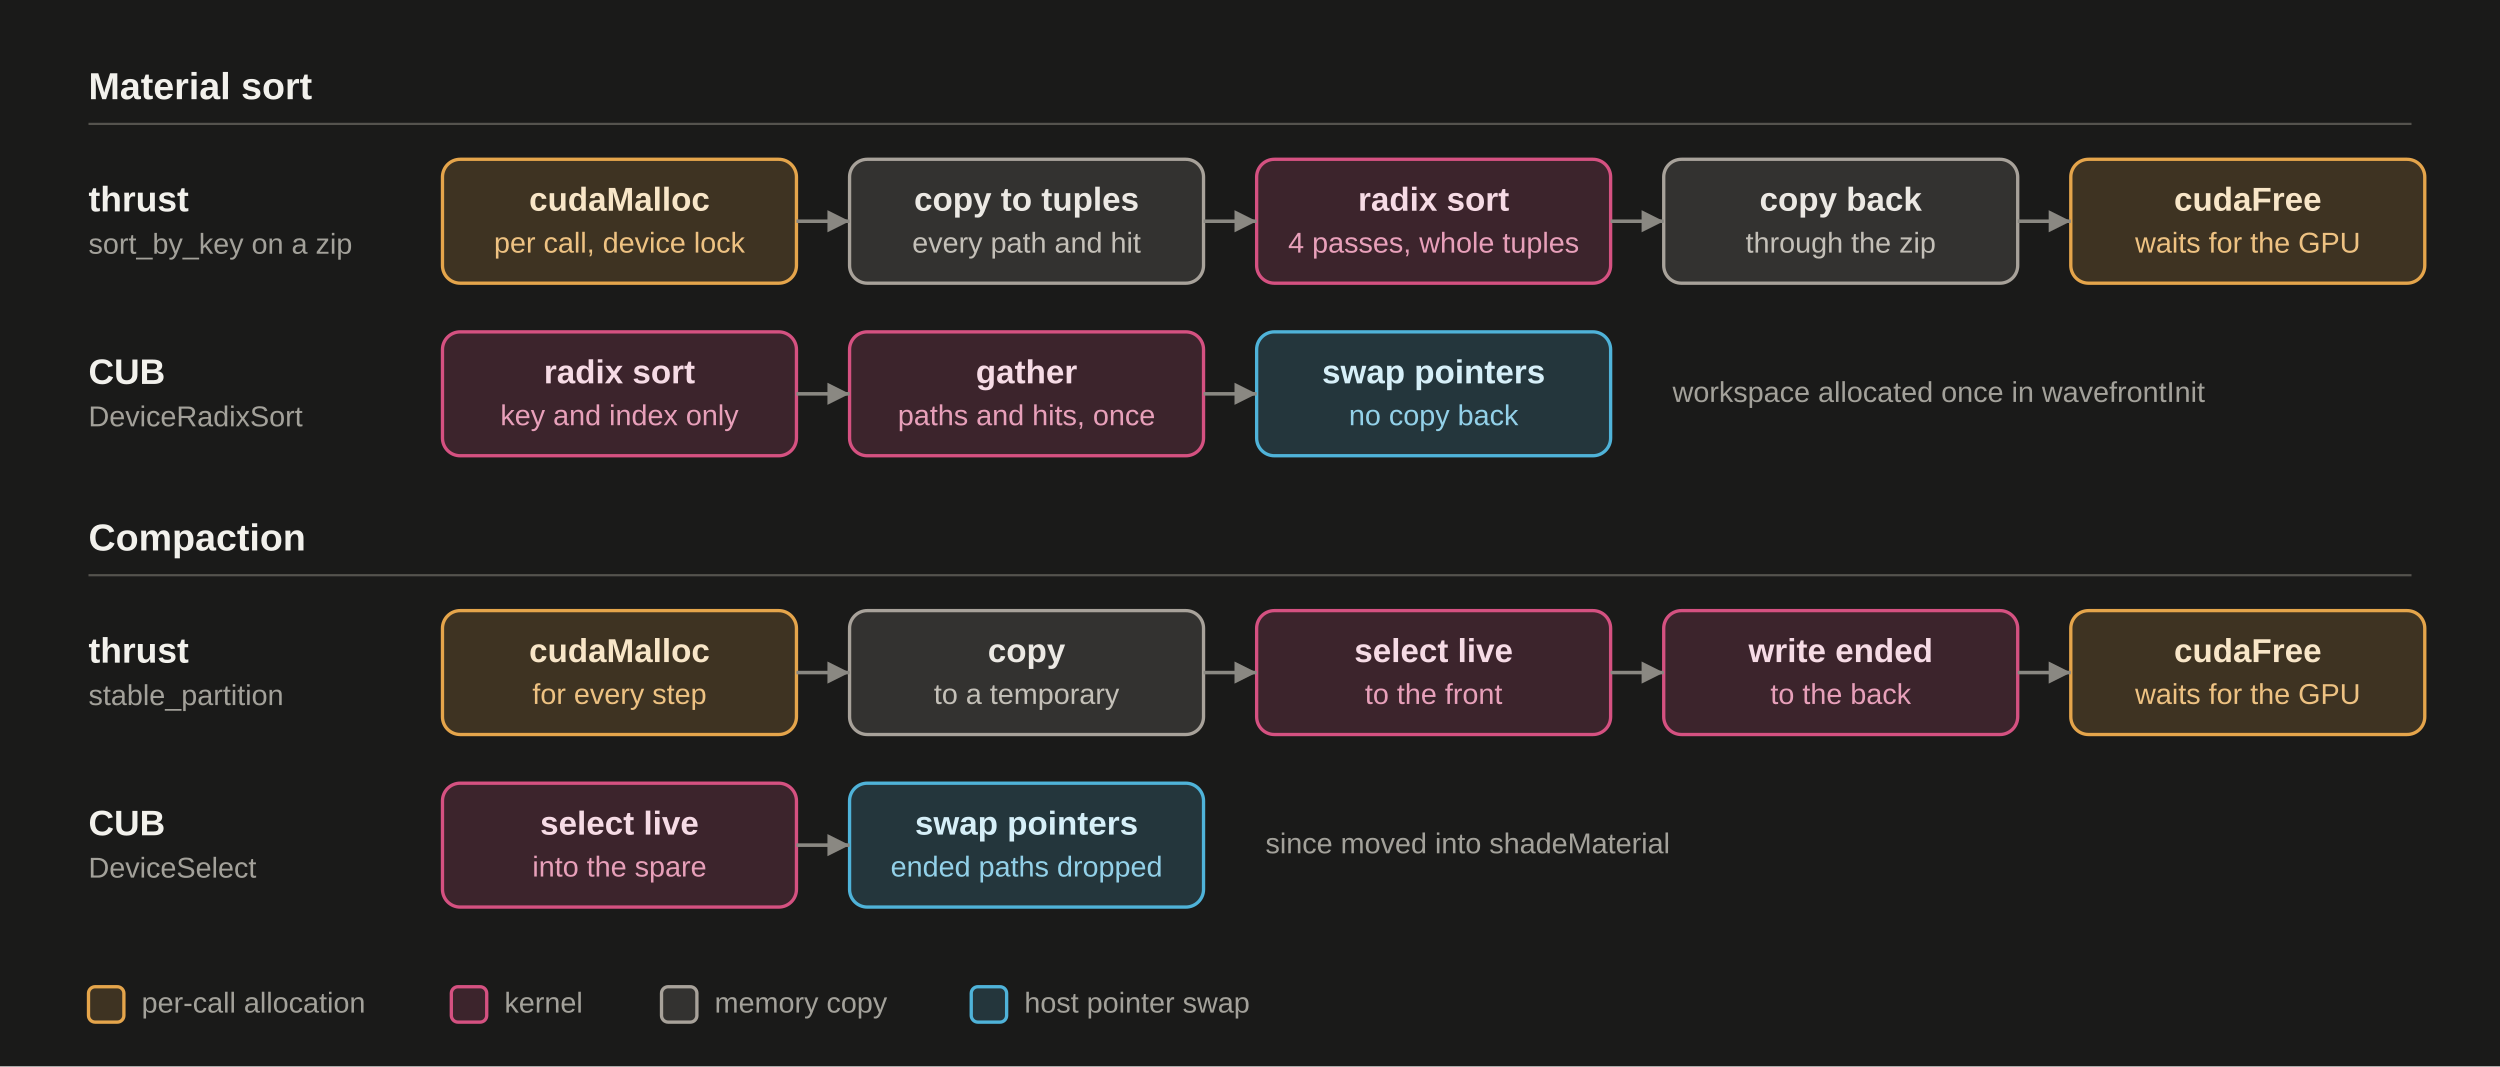
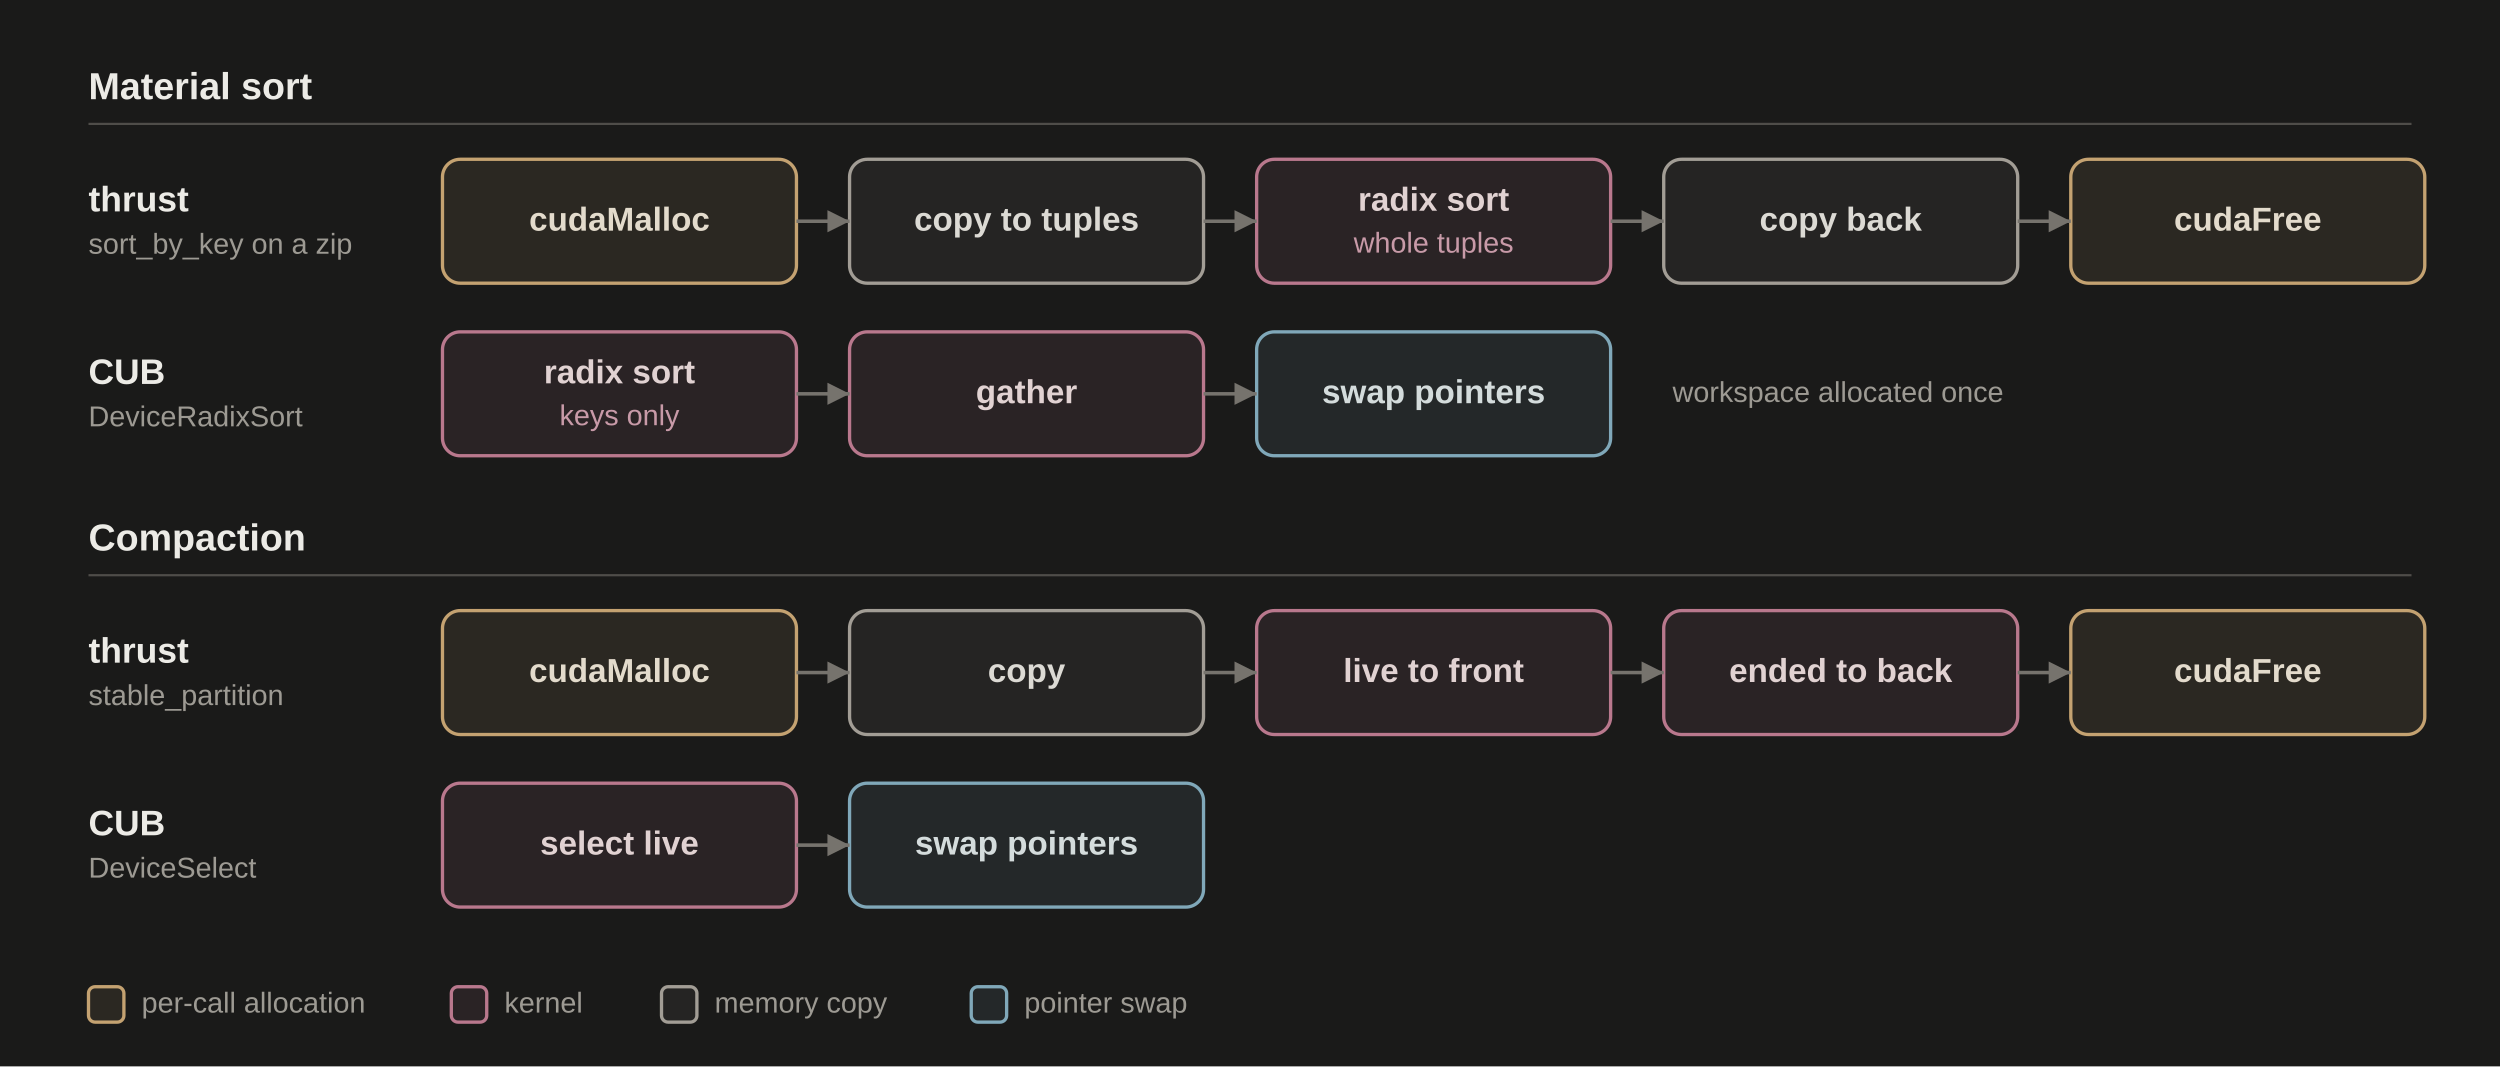
<svg xmlns="http://www.w3.org/2000/svg" width="1130" height="482" viewBox="0 0 1130 482" font-family="'Segoe UI', Arial, sans-serif">
  <defs>
-     <marker id="head8a8882" viewBox="0 0 10 10" refX="10" refY="5" markerWidth="10" markerHeight="10" markerUnits="userSpaceOnUse" orient="auto">
-       <path d="M0 0 L10 5 L0 10 z" fill="#8a8882" />
+     <marker id="head76736d" viewBox="0 0 10 10" refX="10" refY="5" markerWidth="10" markerHeight="10" markerUnits="userSpaceOnUse" orient="auto">
+       <path d="M0 0 L10 5 L0 10 z" fill="#76736d" />
    </marker>
  </defs>
  <rect width="1130" height="482" fill="#1a1a19" />
-   <text x="40" y="40" font-size="17" font-weight="600" fill="#f2f1ec" text-anchor="start" dominant-baseline="middle">Material sort</text>
-   <line x1="40" y1="56" x2="1090" y2="56" stroke="#55534e" stroke-width="1" />
-   <text x="40" y="91.0" font-size="16" font-weight="600" fill="#f2f1ec" text-anchor="start" dominant-baseline="middle">thrust</text>
-   <text x="40" y="111.0" font-size="13" font-weight="400" fill="#a3a19a" text-anchor="start" dominant-baseline="middle">sort_by_key on a zip</text>
-   <rect x="200" y="72" width="160" height="56" rx="8" fill="#3e3322" stroke="#e5a54b" stroke-width="1.5" />
-   <text x="280.0" y="91.0" font-size="15" font-weight="600" fill="#f8e6c8" text-anchor="middle" dominant-baseline="middle">cudaMalloc</text>
-   <text x="280.0" y="110.5" font-size="13" font-weight="400" fill="#eec282" text-anchor="middle" dominant-baseline="middle">per call, device lock</text>
-   <rect x="384" y="72" width="160" height="56" rx="8" fill="#333230" stroke="#a8a29a" stroke-width="1.5" />
-   <text x="464.0" y="91.0" font-size="15" font-weight="600" fill="#ece9e4" text-anchor="middle" dominant-baseline="middle">copy to tuples</text>
-   <text x="464.0" y="110.5" font-size="13" font-weight="400" fill="#c4c0b8" text-anchor="middle" dominant-baseline="middle">every path and hit</text>
-   <path d="M360 100.0 L384 100.0" fill="none" stroke="#8a8882" stroke-width="1.6" stroke-linejoin="round" marker-end="url(#head8a8882)" />
-   <rect x="568" y="72" width="160" height="56" rx="8" fill="#3c242c" stroke="#d55181" stroke-width="1.5" />
-   <text x="648.0" y="91.0" font-size="15" font-weight="600" fill="#f6dbe5" text-anchor="middle" dominant-baseline="middle">radix sort</text>
-   <text x="648.0" y="110.5" font-size="13" font-weight="400" fill="#e8a0ba" text-anchor="middle" dominant-baseline="middle">4 passes, whole tuples</text>
-   <path d="M544 100.0 L568 100.0" fill="none" stroke="#8a8882" stroke-width="1.6" stroke-linejoin="round" marker-end="url(#head8a8882)" />
-   <rect x="752" y="72" width="160" height="56" rx="8" fill="#333230" stroke="#a8a29a" stroke-width="1.5" />
-   <text x="832.0" y="91.0" font-size="15" font-weight="600" fill="#ece9e4" text-anchor="middle" dominant-baseline="middle">copy back</text>
-   <text x="832.0" y="110.5" font-size="13" font-weight="400" fill="#c4c0b8" text-anchor="middle" dominant-baseline="middle">through the zip</text>
-   <path d="M728 100.0 L752 100.0" fill="none" stroke="#8a8882" stroke-width="1.6" stroke-linejoin="round" marker-end="url(#head8a8882)" />
-   <rect x="936" y="72" width="160" height="56" rx="8" fill="#3e3322" stroke="#e5a54b" stroke-width="1.5" />
-   <text x="1016.0" y="91.0" font-size="15" font-weight="600" fill="#f8e6c8" text-anchor="middle" dominant-baseline="middle">cudaFree</text>
-   <text x="1016.0" y="110.5" font-size="13" font-weight="400" fill="#eec282" text-anchor="middle" dominant-baseline="middle">waits for the GPU</text>
-   <path d="M912 100.0 L936 100.0" fill="none" stroke="#8a8882" stroke-width="1.6" stroke-linejoin="round" marker-end="url(#head8a8882)" />
-   <text x="40" y="169.0" font-size="16" font-weight="600" fill="#f2f1ec" text-anchor="start" dominant-baseline="middle">CUB</text>
-   <text x="40" y="189.0" font-size="13" font-weight="400" fill="#a3a19a" text-anchor="start" dominant-baseline="middle">DeviceRadixSort</text>
-   <rect x="200" y="150" width="160" height="56" rx="8" fill="#3c242c" stroke="#d55181" stroke-width="1.5" />
-   <text x="280.0" y="169.0" font-size="15" font-weight="600" fill="#f6dbe5" text-anchor="middle" dominant-baseline="middle">radix sort</text>
-   <text x="280.0" y="188.5" font-size="13" font-weight="400" fill="#e8a0ba" text-anchor="middle" dominant-baseline="middle">key and index only</text>
-   <rect x="384" y="150" width="160" height="56" rx="8" fill="#3c242c" stroke="#d55181" stroke-width="1.5" />
-   <text x="464.0" y="169.0" font-size="15" font-weight="600" fill="#f6dbe5" text-anchor="middle" dominant-baseline="middle">gather</text>
-   <text x="464.0" y="188.5" font-size="13" font-weight="400" fill="#e8a0ba" text-anchor="middle" dominant-baseline="middle">paths and hits, once</text>
-   <path d="M360 178.0 L384 178.0" fill="none" stroke="#8a8882" stroke-width="1.6" stroke-linejoin="round" marker-end="url(#head8a8882)" />
-   <rect x="568" y="150" width="160" height="56" rx="8" fill="#24363c" stroke="#4fb3d9" stroke-width="1.5" />
-   <text x="648.0" y="169.0" font-size="15" font-weight="600" fill="#d6eff8" text-anchor="middle" dominant-baseline="middle">swap pointers</text>
-   <text x="648.0" y="188.5" font-size="13" font-weight="400" fill="#93d1e9" text-anchor="middle" dominant-baseline="middle">no copy back</text>
-   <path d="M544 178.0 L568 178.0" fill="none" stroke="#8a8882" stroke-width="1.6" stroke-linejoin="round" marker-end="url(#head8a8882)" />
-   <text x="756" y="178.0" font-size="13" font-weight="400" fill="#a3a19a" text-anchor="start" dominant-baseline="middle">workspace allocated once in wavefrontInit</text>
-   <text x="40" y="244" font-size="17" font-weight="600" fill="#f2f1ec" text-anchor="start" dominant-baseline="middle">Compaction</text>
-   <line x1="40" y1="260" x2="1090" y2="260" stroke="#55534e" stroke-width="1" />
-   <text x="40" y="295.0" font-size="16" font-weight="600" fill="#f2f1ec" text-anchor="start" dominant-baseline="middle">thrust</text>
-   <text x="40" y="315.0" font-size="13" font-weight="400" fill="#a3a19a" text-anchor="start" dominant-baseline="middle">stable_partition</text>
-   <rect x="200" y="276" width="160" height="56" rx="8" fill="#3e3322" stroke="#e5a54b" stroke-width="1.5" />
-   <text x="280.0" y="295.0" font-size="15" font-weight="600" fill="#f8e6c8" text-anchor="middle" dominant-baseline="middle">cudaMalloc</text>
-   <text x="280.0" y="314.5" font-size="13" font-weight="400" fill="#eec282" text-anchor="middle" dominant-baseline="middle">for every step</text>
-   <rect x="384" y="276" width="160" height="56" rx="8" fill="#333230" stroke="#a8a29a" stroke-width="1.5" />
-   <text x="464.0" y="295.0" font-size="15" font-weight="600" fill="#ece9e4" text-anchor="middle" dominant-baseline="middle">copy</text>
-   <text x="464.0" y="314.5" font-size="13" font-weight="400" fill="#c4c0b8" text-anchor="middle" dominant-baseline="middle">to a temporary</text>
-   <path d="M360 304.0 L384 304.0" fill="none" stroke="#8a8882" stroke-width="1.6" stroke-linejoin="round" marker-end="url(#head8a8882)" />
-   <rect x="568" y="276" width="160" height="56" rx="8" fill="#3c242c" stroke="#d55181" stroke-width="1.5" />
-   <text x="648.0" y="295.0" font-size="15" font-weight="600" fill="#f6dbe5" text-anchor="middle" dominant-baseline="middle">select live</text>
-   <text x="648.0" y="314.5" font-size="13" font-weight="400" fill="#e8a0ba" text-anchor="middle" dominant-baseline="middle">to the front</text>
-   <path d="M544 304.0 L568 304.0" fill="none" stroke="#8a8882" stroke-width="1.6" stroke-linejoin="round" marker-end="url(#head8a8882)" />
-   <rect x="752" y="276" width="160" height="56" rx="8" fill="#3c242c" stroke="#d55181" stroke-width="1.5" />
-   <text x="832.0" y="295.0" font-size="15" font-weight="600" fill="#f6dbe5" text-anchor="middle" dominant-baseline="middle">write ended</text>
-   <text x="832.0" y="314.5" font-size="13" font-weight="400" fill="#e8a0ba" text-anchor="middle" dominant-baseline="middle">to the back</text>
-   <path d="M728 304.0 L752 304.0" fill="none" stroke="#8a8882" stroke-width="1.6" stroke-linejoin="round" marker-end="url(#head8a8882)" />
-   <rect x="936" y="276" width="160" height="56" rx="8" fill="#3e3322" stroke="#e5a54b" stroke-width="1.5" />
-   <text x="1016.0" y="295.0" font-size="15" font-weight="600" fill="#f8e6c8" text-anchor="middle" dominant-baseline="middle">cudaFree</text>
-   <text x="1016.0" y="314.5" font-size="13" font-weight="400" fill="#eec282" text-anchor="middle" dominant-baseline="middle">waits for the GPU</text>
-   <path d="M912 304.0 L936 304.0" fill="none" stroke="#8a8882" stroke-width="1.6" stroke-linejoin="round" marker-end="url(#head8a8882)" />
-   <text x="40" y="373.0" font-size="16" font-weight="600" fill="#f2f1ec" text-anchor="start" dominant-baseline="middle">CUB</text>
-   <text x="40" y="393.0" font-size="13" font-weight="400" fill="#a3a19a" text-anchor="start" dominant-baseline="middle">DeviceSelect</text>
-   <rect x="200" y="354" width="160" height="56" rx="8" fill="#3c242c" stroke="#d55181" stroke-width="1.5" />
-   <text x="280.0" y="373.0" font-size="15" font-weight="600" fill="#f6dbe5" text-anchor="middle" dominant-baseline="middle">select live</text>
-   <text x="280.0" y="392.5" font-size="13" font-weight="400" fill="#e8a0ba" text-anchor="middle" dominant-baseline="middle">into the spare</text>
-   <rect x="384" y="354" width="160" height="56" rx="8" fill="#24363c" stroke="#4fb3d9" stroke-width="1.5" />
-   <text x="464.0" y="373.0" font-size="15" font-weight="600" fill="#d6eff8" text-anchor="middle" dominant-baseline="middle">swap pointers</text>
-   <text x="464.0" y="392.5" font-size="13" font-weight="400" fill="#93d1e9" text-anchor="middle" dominant-baseline="middle">ended paths dropped</text>
-   <path d="M360 382.0 L384 382.0" fill="none" stroke="#8a8882" stroke-width="1.6" stroke-linejoin="round" marker-end="url(#head8a8882)" />
-   <text x="572" y="382.0" font-size="13" font-weight="400" fill="#a3a19a" text-anchor="start" dominant-baseline="middle">since moved into shadeMaterial</text>
-   <rect x="40" y="446" width="16" height="16" rx="3" fill="#3e3322" stroke="#e5a54b" stroke-width="1.5" />
-   <text x="64" y="454" font-size="13" font-weight="400" fill="#a3a19a" text-anchor="start" dominant-baseline="middle">per-call allocation</text>
-   <rect x="204.0" y="446" width="16" height="16" rx="3" fill="#3c242c" stroke="#d55181" stroke-width="1.5" />
-   <text x="228.0" y="454" font-size="13" font-weight="400" fill="#a3a19a" text-anchor="start" dominant-baseline="middle">kernel</text>
-   <rect x="299.0" y="446" width="16" height="16" rx="3" fill="#333230" stroke="#a8a29a" stroke-width="1.5" />
-   <text x="323.0" y="454" font-size="13" font-weight="400" fill="#a3a19a" text-anchor="start" dominant-baseline="middle">memory copy</text>
-   <rect x="439.0" y="446" width="16" height="16" rx="3" fill="#24363c" stroke="#4fb3d9" stroke-width="1.5" />
-   <text x="463.0" y="454" font-size="13" font-weight="400" fill="#a3a19a" text-anchor="start" dominant-baseline="middle">host pointer swap</text>
+   <text x="40" y="40" font-size="17" font-weight="600" fill="#ecebe6" text-anchor="start" dominant-baseline="middle">Material sort</text>
+   <line x1="40" y1="56" x2="1090" y2="56" stroke="#4f4d49" stroke-width="1" />
+   <text x="40" y="91.0" font-size="16" font-weight="600" fill="#ecebe6" text-anchor="start" dominant-baseline="middle">thrust</text>
+   <text x="40" y="111.0" font-size="13" font-weight="400" fill="#9d9a93" text-anchor="start" dominant-baseline="middle">sort_by_key on a zip</text>
+   <rect x="200" y="72" width="160" height="56" rx="8" fill="#2b2822" stroke="#c4a271" stroke-width="1.5" />
+   <text x="280.0" y="100.0" font-size="15" font-weight="600" fill="#e3dbcc" text-anchor="middle" dominant-baseline="middle">cudaMalloc</text>
+   <rect x="384" y="72" width="160" height="56" rx="8" fill="#252423" stroke="#a29d95" stroke-width="1.5" />
+   <text x="464.0" y="100.0" font-size="15" font-weight="600" fill="#dcdad4" text-anchor="middle" dominant-baseline="middle">copy to tuples</text>
+   <path d="M360 100.0 L384 100.0" fill="none" stroke="#76736d" stroke-width="1.6" stroke-linejoin="round" marker-end="url(#head76736d)" />
+   <rect x="568" y="72" width="160" height="56" rx="8" fill="#2a2325" stroke="#b9788d" stroke-width="1.5" />
+   <text x="648.0" y="91.0" font-size="15" font-weight="600" fill="#e1d2d2" text-anchor="middle" dominant-baseline="middle">radix sort</text>
+   <text x="648.0" y="110.5" font-size="13" font-weight="400" fill="#c89aa8" text-anchor="middle" dominant-baseline="middle">whole tuples</text>
+   <path d="M544 100.0 L568 100.0" fill="none" stroke="#76736d" stroke-width="1.6" stroke-linejoin="round" marker-end="url(#head76736d)" />
+   <rect x="752" y="72" width="160" height="56" rx="8" fill="#252423" stroke="#a29d95" stroke-width="1.5" />
+   <text x="832.0" y="100.0" font-size="15" font-weight="600" fill="#dcdad4" text-anchor="middle" dominant-baseline="middle">copy back</text>
+   <path d="M728 100.0 L752 100.0" fill="none" stroke="#76736d" stroke-width="1.6" stroke-linejoin="round" marker-end="url(#head76736d)" />
+   <rect x="936" y="72" width="160" height="56" rx="8" fill="#2b2822" stroke="#c4a271" stroke-width="1.5" />
+   <text x="1016.0" y="100.0" font-size="15" font-weight="600" fill="#e3dbcc" text-anchor="middle" dominant-baseline="middle">cudaFree</text>
+   <path d="M912 100.0 L936 100.0" fill="none" stroke="#76736d" stroke-width="1.6" stroke-linejoin="round" marker-end="url(#head76736d)" />
+   <text x="40" y="169.0" font-size="16" font-weight="600" fill="#ecebe6" text-anchor="start" dominant-baseline="middle">CUB</text>
+   <text x="40" y="189.0" font-size="13" font-weight="400" fill="#9d9a93" text-anchor="start" dominant-baseline="middle">DeviceRadixSort</text>
+   <rect x="200" y="150" width="160" height="56" rx="8" fill="#2a2325" stroke="#b9788d" stroke-width="1.5" />
+   <text x="280.0" y="169.0" font-size="15" font-weight="600" fill="#e1d2d2" text-anchor="middle" dominant-baseline="middle">radix sort</text>
+   <text x="280.0" y="188.5" font-size="13" font-weight="400" fill="#c89aa8" text-anchor="middle" dominant-baseline="middle">keys only</text>
+   <rect x="384" y="150" width="160" height="56" rx="8" fill="#2a2325" stroke="#b9788d" stroke-width="1.5" />
+   <text x="464.0" y="178.0" font-size="15" font-weight="600" fill="#e1d2d2" text-anchor="middle" dominant-baseline="middle">gather</text>
+   <path d="M360 178.0 L384 178.0" fill="none" stroke="#76736d" stroke-width="1.6" stroke-linejoin="round" marker-end="url(#head76736d)" />
+   <rect x="568" y="150" width="160" height="56" rx="8" fill="#242829" stroke="#80a8b9" stroke-width="1.5" />
+   <text x="648.0" y="178.0" font-size="15" font-weight="600" fill="#d4dcdc" text-anchor="middle" dominant-baseline="middle">swap pointers</text>
+   <path d="M544 178.0 L568 178.0" fill="none" stroke="#76736d" stroke-width="1.6" stroke-linejoin="round" marker-end="url(#head76736d)" />
+   <text x="756" y="178.0" font-size="13" font-weight="400" fill="#9d9a93" text-anchor="start" dominant-baseline="middle">workspace allocated once</text>
+   <text x="40" y="244" font-size="17" font-weight="600" fill="#ecebe6" text-anchor="start" dominant-baseline="middle">Compaction</text>
+   <line x1="40" y1="260" x2="1090" y2="260" stroke="#4f4d49" stroke-width="1" />
+   <text x="40" y="295.0" font-size="16" font-weight="600" fill="#ecebe6" text-anchor="start" dominant-baseline="middle">thrust</text>
+   <text x="40" y="315.0" font-size="13" font-weight="400" fill="#9d9a93" text-anchor="start" dominant-baseline="middle">stable_partition</text>
+   <rect x="200" y="276" width="160" height="56" rx="8" fill="#2b2822" stroke="#c4a271" stroke-width="1.5" />
+   <text x="280.0" y="304.0" font-size="15" font-weight="600" fill="#e3dbcc" text-anchor="middle" dominant-baseline="middle">cudaMalloc</text>
+   <rect x="384" y="276" width="160" height="56" rx="8" fill="#252423" stroke="#a29d95" stroke-width="1.5" />
+   <text x="464.0" y="304.0" font-size="15" font-weight="600" fill="#dcdad4" text-anchor="middle" dominant-baseline="middle">copy</text>
+   <path d="M360 304.0 L384 304.0" fill="none" stroke="#76736d" stroke-width="1.6" stroke-linejoin="round" marker-end="url(#head76736d)" />
+   <rect x="568" y="276" width="160" height="56" rx="8" fill="#2a2325" stroke="#b9788d" stroke-width="1.5" />
+   <text x="648.0" y="304.0" font-size="15" font-weight="600" fill="#e1d2d2" text-anchor="middle" dominant-baseline="middle">live to front</text>
+   <path d="M544 304.0 L568 304.0" fill="none" stroke="#76736d" stroke-width="1.6" stroke-linejoin="round" marker-end="url(#head76736d)" />
+   <rect x="752" y="276" width="160" height="56" rx="8" fill="#2a2325" stroke="#b9788d" stroke-width="1.5" />
+   <text x="832.0" y="304.0" font-size="15" font-weight="600" fill="#e1d2d2" text-anchor="middle" dominant-baseline="middle">ended to back</text>
+   <path d="M728 304.0 L752 304.0" fill="none" stroke="#76736d" stroke-width="1.6" stroke-linejoin="round" marker-end="url(#head76736d)" />
+   <rect x="936" y="276" width="160" height="56" rx="8" fill="#2b2822" stroke="#c4a271" stroke-width="1.5" />
+   <text x="1016.0" y="304.0" font-size="15" font-weight="600" fill="#e3dbcc" text-anchor="middle" dominant-baseline="middle">cudaFree</text>
+   <path d="M912 304.0 L936 304.0" fill="none" stroke="#76736d" stroke-width="1.6" stroke-linejoin="round" marker-end="url(#head76736d)" />
+   <text x="40" y="373.0" font-size="16" font-weight="600" fill="#ecebe6" text-anchor="start" dominant-baseline="middle">CUB</text>
+   <text x="40" y="393.0" font-size="13" font-weight="400" fill="#9d9a93" text-anchor="start" dominant-baseline="middle">DeviceSelect</text>
+   <rect x="200" y="354" width="160" height="56" rx="8" fill="#2a2325" stroke="#b9788d" stroke-width="1.5" />
+   <text x="280.0" y="382.0" font-size="15" font-weight="600" fill="#e1d2d2" text-anchor="middle" dominant-baseline="middle">select live</text>
+   <rect x="384" y="354" width="160" height="56" rx="8" fill="#242829" stroke="#80a8b9" stroke-width="1.5" />
+   <text x="464.0" y="382.0" font-size="15" font-weight="600" fill="#d4dcdc" text-anchor="middle" dominant-baseline="middle">swap pointers</text>
+   <path d="M360 382.0 L384 382.0" fill="none" stroke="#76736d" stroke-width="1.6" stroke-linejoin="round" marker-end="url(#head76736d)" />
+   <rect x="40" y="446" width="16" height="16" rx="3" fill="#2b2822" stroke="#c4a271" stroke-width="1.5" />
+   <text x="64" y="454" font-size="13" font-weight="400" fill="#9d9a93" text-anchor="start" dominant-baseline="middle">per-call allocation</text>
+   <rect x="204.0" y="446" width="16" height="16" rx="3" fill="#2a2325" stroke="#b9788d" stroke-width="1.5" />
+   <text x="228.0" y="454" font-size="13" font-weight="400" fill="#9d9a93" text-anchor="start" dominant-baseline="middle">kernel</text>
+   <rect x="299.0" y="446" width="16" height="16" rx="3" fill="#252423" stroke="#a29d95" stroke-width="1.5" />
+   <text x="323.0" y="454" font-size="13" font-weight="400" fill="#9d9a93" text-anchor="start" dominant-baseline="middle">memory copy</text>
+   <rect x="439.0" y="446" width="16" height="16" rx="3" fill="#242829" stroke="#80a8b9" stroke-width="1.5" />
+   <text x="463.0" y="454" font-size="13" font-weight="400" fill="#9d9a93" text-anchor="start" dominant-baseline="middle">pointer swap</text>
</svg>
